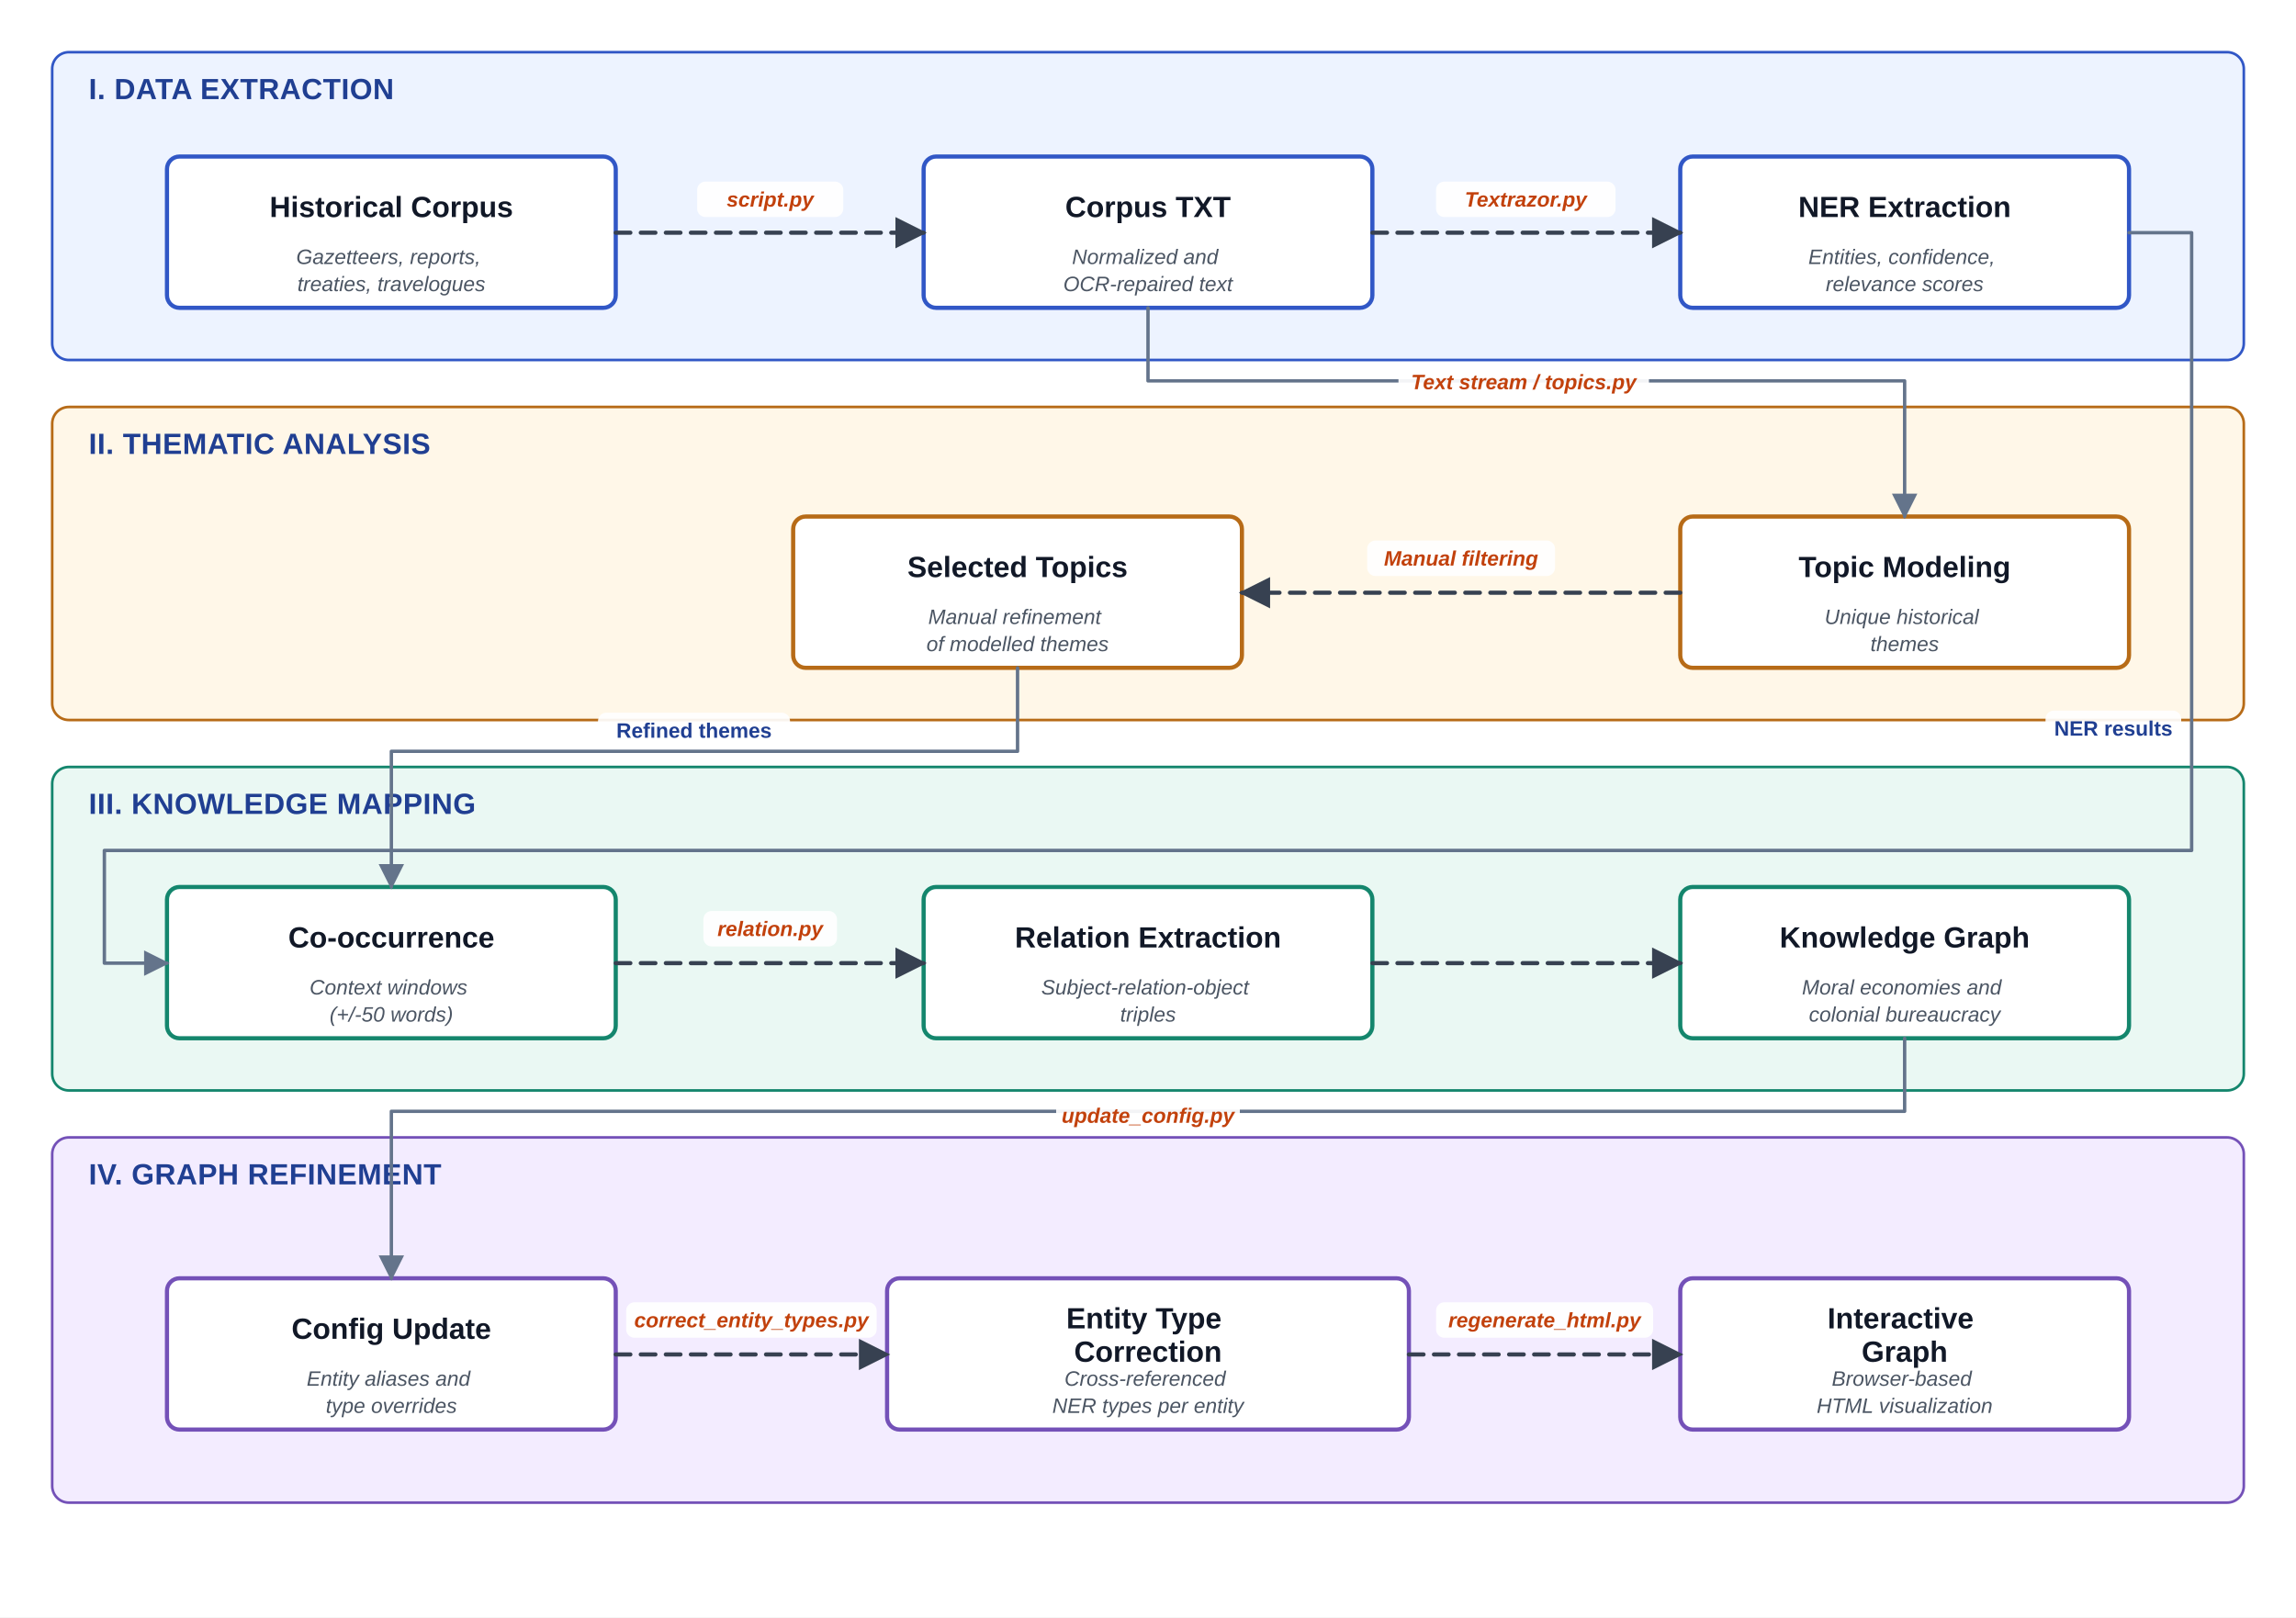
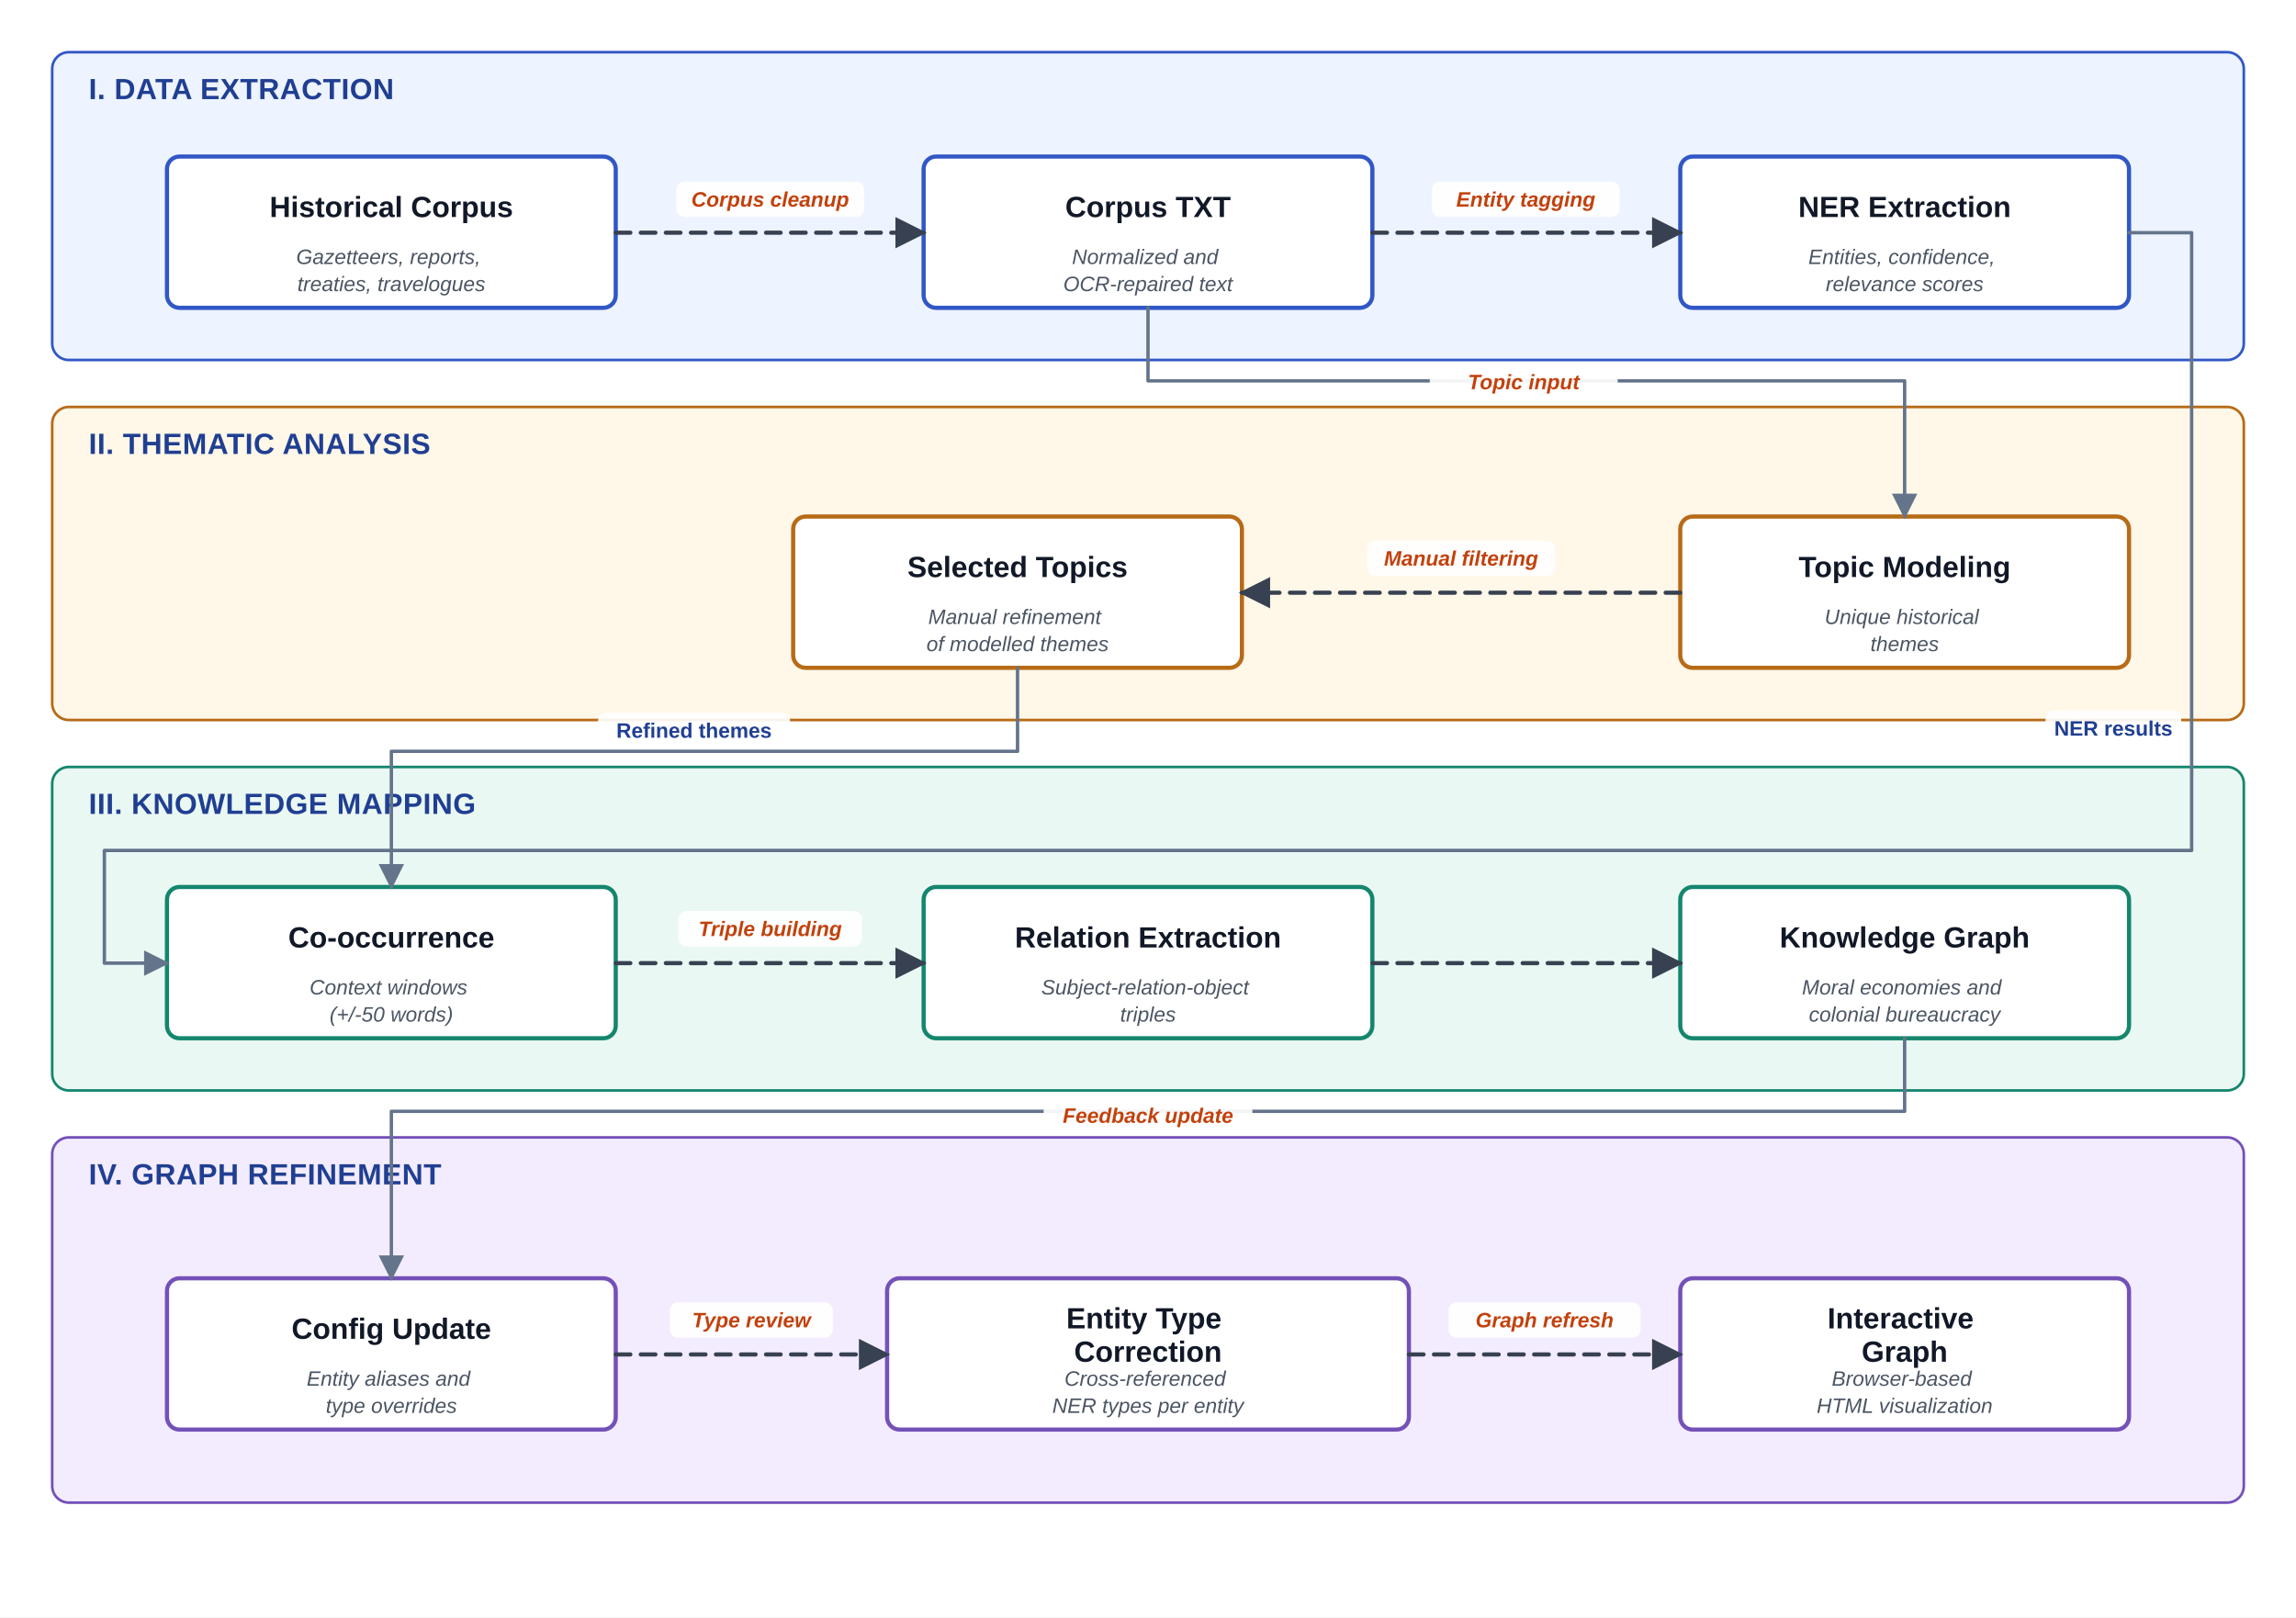
<svg xmlns="http://www.w3.org/2000/svg" width="2200" height="1550" viewBox="0 0 2200 1550" role="img" aria-labelledby="title desc">
  <defs>
    <marker id="arrow" viewBox="0 0 10 10" refX="9" refY="5" markerWidth="7.5" markerHeight="7.5" orient="auto">
      <path d="M 0 0 L 10 5 L 0 10 z" fill="#374151" />
    </marker>
    <marker id="arrow-soft" viewBox="0 0 10 10" refX="9" refY="5" markerWidth="7.5" markerHeight="7.5" orient="auto">
      <path d="M 0 0 L 10 5 L 0 10 z" fill="#64748b" />
    </marker>
    <style>
      text { font-family: Arial, Helvetica, sans-serif; fill: #111827; }
      .phase-title { font-size: 28px; font-weight: 700; letter-spacing: .4px; fill: #203f92; }
      .node-title { font-size: 28px; font-weight: 700; }
      .node-note { font-size: 20px; font-style: italic; fill: #4b5563; }
      .edge { fill: none; stroke: #374151; stroke-width: 4; stroke-linecap: round; stroke-linejoin: round; stroke-dasharray: 14 10; marker-end: url(#arrow); }
      .support-edge { fill: none; stroke: #64748b; stroke-width: 3.25; stroke-linecap: round; stroke-linejoin: round; marker-end: url(#arrow-soft); }
      .edge-label { font-size: 20px; font-weight: 700; font-style: italic; fill: #c2410c; }
      .data-label { font-size: 20px; font-weight: 700; fill: #203f92; }
      .label-bg { fill: #ffffff; opacity: .92; }
      .blue { stroke: #3157c6; }
      .amber { stroke: #b76b17; }
      .green { stroke: #14866d; }
      .violet { stroke: #7451b8; }
    </style>
  </defs>
  <rect width="2200" height="1550" fill="#ffffff" />
  <rect x="50" y="50" width="2100" height="295" rx="16" fill="#edf3ff" stroke="#3157c6" stroke-width="2.5" />
  <rect x="50" y="390" width="2100" height="300" rx="16" fill="#fff7e8" stroke="#b76b17" stroke-width="2.5" />
  <rect x="50" y="735" width="2100" height="310" rx="16" fill="#eaf8f3" stroke="#14866d" stroke-width="2.5" />
  <rect x="50" y="1090" width="2100" height="350" rx="16" fill="#f3ecff" stroke="#7451b8" stroke-width="2.5" />
  <text class="phase-title" x="85" y="95">I. DATA EXTRACTION</text>
  <text class="phase-title" x="85" y="435">II. THEMATIC ANALYSIS</text>
  <text class="phase-title" x="85" y="780">III. KNOWLEDGE MAPPING</text>
  <text class="phase-title" x="85" y="1135">IV. GRAPH REFINEMENT</text>
  <rect class="blue" x="160" y="150" width="430" height="145" rx="12" fill="#ffffff" stroke-width="4" />
  <text class="node-title" x="375" y="208" text-anchor="middle">Historical Corpus</text>
  <text class="node-note" x="375" y="253" text-anchor="middle">
    <tspan x="375" dy="0">Gazetteers, reports,</tspan>
    <tspan x="375" dy="26">treaties, travelogues</tspan>
  </text>
  <rect class="blue" x="885" y="150" width="430" height="145" rx="12" fill="#ffffff" stroke-width="4" />
  <text class="node-title" x="1100" y="208" text-anchor="middle">Corpus TXT</text>
  <text class="node-note" x="1100" y="253" text-anchor="middle">
    <tspan x="1100" dy="0">Normalized and</tspan>
    <tspan x="1100" dy="26">OCR-repaired text</tspan>
  </text>
  <rect class="blue" x="1610" y="150" width="430" height="145" rx="12" fill="#ffffff" stroke-width="4" />
  <text class="node-title" x="1825" y="208" text-anchor="middle">NER Extraction</text>
  <text class="node-note" x="1825" y="253" text-anchor="middle">
    <tspan x="1825" dy="0">Entities, confidence,</tspan>
    <tspan x="1825" dy="26">relevance scores</tspan>
  </text>
  <rect class="amber" x="760" y="495" width="430" height="145" rx="12" fill="#ffffff" stroke-width="4" />
  <text class="node-title" x="975" y="553" text-anchor="middle">Selected Topics</text>
  <text class="node-note" x="975" y="598" text-anchor="middle">
    <tspan x="975" dy="0">Manual refinement</tspan>
    <tspan x="975" dy="26">of modelled themes</tspan>
  </text>
  <rect class="amber" x="1610" y="495" width="430" height="145" rx="12" fill="#ffffff" stroke-width="4" />
  <text class="node-title" x="1825" y="553" text-anchor="middle">Topic Modeling</text>
  <text class="node-note" x="1825" y="598" text-anchor="middle">
    <tspan x="1825" dy="0">Unique historical</tspan>
    <tspan x="1825" dy="26">themes</tspan>
  </text>
  <rect class="green" x="160" y="850" width="430" height="145" rx="12" fill="#ffffff" stroke-width="4" />
  <text class="node-title" x="375" y="908" text-anchor="middle">Co-occurrence</text>
  <text class="node-note" x="375" y="953" text-anchor="middle">
    <tspan x="375" dy="0">Context windows</tspan>
    <tspan x="375" dy="26">(+/-50 words)</tspan>
  </text>
  <rect class="green" x="885" y="850" width="430" height="145" rx="12" fill="#ffffff" stroke-width="4" />
  <text class="node-title" x="1100" y="908" text-anchor="middle">Relation Extraction</text>
  <text class="node-note" x="1100" y="953" text-anchor="middle">
    <tspan x="1100" dy="0">Subject-relation-object</tspan>
    <tspan x="1100" dy="26">triples</tspan>
  </text>
  <rect class="green" x="1610" y="850" width="430" height="145" rx="12" fill="#ffffff" stroke-width="4" />
  <text class="node-title" x="1825" y="908" text-anchor="middle">Knowledge Graph</text>
  <text class="node-note" x="1825" y="953" text-anchor="middle">
    <tspan x="1825" dy="0">Moral economies and</tspan>
    <tspan x="1825" dy="26">colonial bureaucracy</tspan>
  </text>
  <rect class="violet" x="160" y="1225" width="430" height="145" rx="12" fill="#ffffff" stroke-width="4" />
  <text class="node-title" x="375" y="1283" text-anchor="middle">Config Update</text>
  <text class="node-note" x="375" y="1328" text-anchor="middle">
    <tspan x="375" dy="0">Entity aliases and</tspan>
    <tspan x="375" dy="26">type overrides</tspan>
  </text>
  <rect class="violet" x="850" y="1225" width="500" height="145" rx="12" fill="#ffffff" stroke-width="4" />
  <text class="node-title" x="1100" y="1273" text-anchor="middle">
    <tspan x="1100" dy="0">Entity Type</tspan>
    <tspan x="1100" dy="32">Correction</tspan>
  </text>
  <text class="node-note" x="1100" y="1328" text-anchor="middle">
    <tspan x="1100" dy="0">Cross-referenced</tspan>
    <tspan x="1100" dy="26">NER types per entity</tspan>
  </text>
  <rect class="violet" x="1610" y="1225" width="430" height="145" rx="12" fill="#ffffff" stroke-width="4" />
  <text class="node-title" x="1825" y="1273" text-anchor="middle">
    <tspan x="1825" dy="0">Interactive</tspan>
    <tspan x="1825" dy="32">Graph</tspan>
  </text>
  <text class="node-note" x="1825" y="1328" text-anchor="middle">
    <tspan x="1825" dy="0">Browser-based</tspan>
    <tspan x="1825" dy="26">HTML visualization</tspan>
  </text>
  <path class="edge" d="M 590 223 L 885 223" />
-   <rect class="label-bg" x="668" y="174" width="140" height="34" rx="8" />
-   <text class="edge-label" x="738" y="198" text-anchor="middle">script.py</text>
+   <rect class="label-bg" x="648" y="174" width="180" height="34" rx="8" />
+   <text class="edge-label" x="738" y="198" text-anchor="middle">Corpus cleanup</text>
  <path class="edge" d="M 1315 223 L 1610 223" />
-   <rect class="label-bg" x="1376" y="174" width="172" height="34" rx="8" />
-   <text class="edge-label" x="1462" y="198" text-anchor="middle">Textrazor.py</text>
+   <rect class="label-bg" x="1372" y="174" width="180" height="34" rx="8" />
+   <text class="edge-label" x="1462" y="198" text-anchor="middle">Entity tagging</text>
  <path class="support-edge" d="M 1100 295 L 1100 365 L 1825 365 L 1825 495" />
-   <rect class="label-bg" x="1340" y="348" width="240" height="34" rx="8" />
-   <text class="edge-label" x="1460" y="373" text-anchor="middle">Text stream / topics.py</text>
+   <rect class="label-bg" x="1370" y="348" width="180" height="34" rx="8" />
+   <text class="edge-label" x="1460" y="373" text-anchor="middle">Topic input</text>
  <path class="edge" d="M 1610 568 L 1190 568" />
  <rect class="label-bg" x="1310" y="518" width="180" height="34" rx="8" />
  <text class="edge-label" x="1400" y="542" text-anchor="middle">Manual filtering</text>
  <path class="support-edge" d="M 975 640 L 975 720 L 375 720 L 375 850" />
  <rect class="label-bg" x="573" y="683" width="184" height="34" rx="8" />
  <text class="data-label" x="665" y="707" text-anchor="middle">Refined themes</text>
  <path class="support-edge" d="M 2040 223 L 2100 223 L 2100 815 L 100 815 L 100 923 L 160 923" />
  <rect class="label-bg" x="1960" y="681" width="130" height="34" rx="8" />
  <text class="data-label" x="2025" y="705" text-anchor="middle">NER results</text>
  <path class="edge" d="M 590 923 L 885 923" />
-   <rect class="label-bg" x="674" y="873" width="128" height="34" rx="8" />
-   <text class="edge-label" x="738" y="897" text-anchor="middle">relation.py</text>
+   <rect class="label-bg" x="650" y="873" width="176" height="34" rx="8" />
+   <text class="edge-label" x="738" y="897" text-anchor="middle">Triple building</text>
  <path class="edge" d="M 1315 923 L 1610 923" />
  <path class="support-edge" d="M 1825 995 L 1825 1065 L 375 1065 L 375 1225" />
-   <rect class="label-bg" x="1012" y="1051" width="176" height="34" rx="8" />
-   <text class="edge-label" x="1100" y="1076" text-anchor="middle">update_config.py</text>
+   <rect class="label-bg" x="1000" y="1051" width="200" height="34" rx="8" />
+   <text class="edge-label" x="1100" y="1076" text-anchor="middle">Feedback update</text>
  <path class="edge" d="M 590 1298 L 850 1298" />
-   <rect class="label-bg" x="600" y="1248" width="240" height="34" rx="8" />
-   <text class="edge-label" x="720" y="1272" text-anchor="middle">correct_entity_types.py</text>
+   <rect class="label-bg" x="642" y="1248" width="156" height="34" rx="8" />
+   <text class="edge-label" x="720" y="1272" text-anchor="middle">Type review</text>
  <path class="edge" d="M 1350 1298 L 1610 1298" />
-   <rect class="label-bg" x="1376" y="1248" width="208" height="34" rx="8" />
-   <text class="edge-label" x="1480" y="1272" text-anchor="middle">regenerate_html.py</text>
+   <rect class="label-bg" x="1388" y="1248" width="184" height="34" rx="8" />
+   <text class="edge-label" x="1480" y="1272" text-anchor="middle">Graph refresh</text>
</svg>
